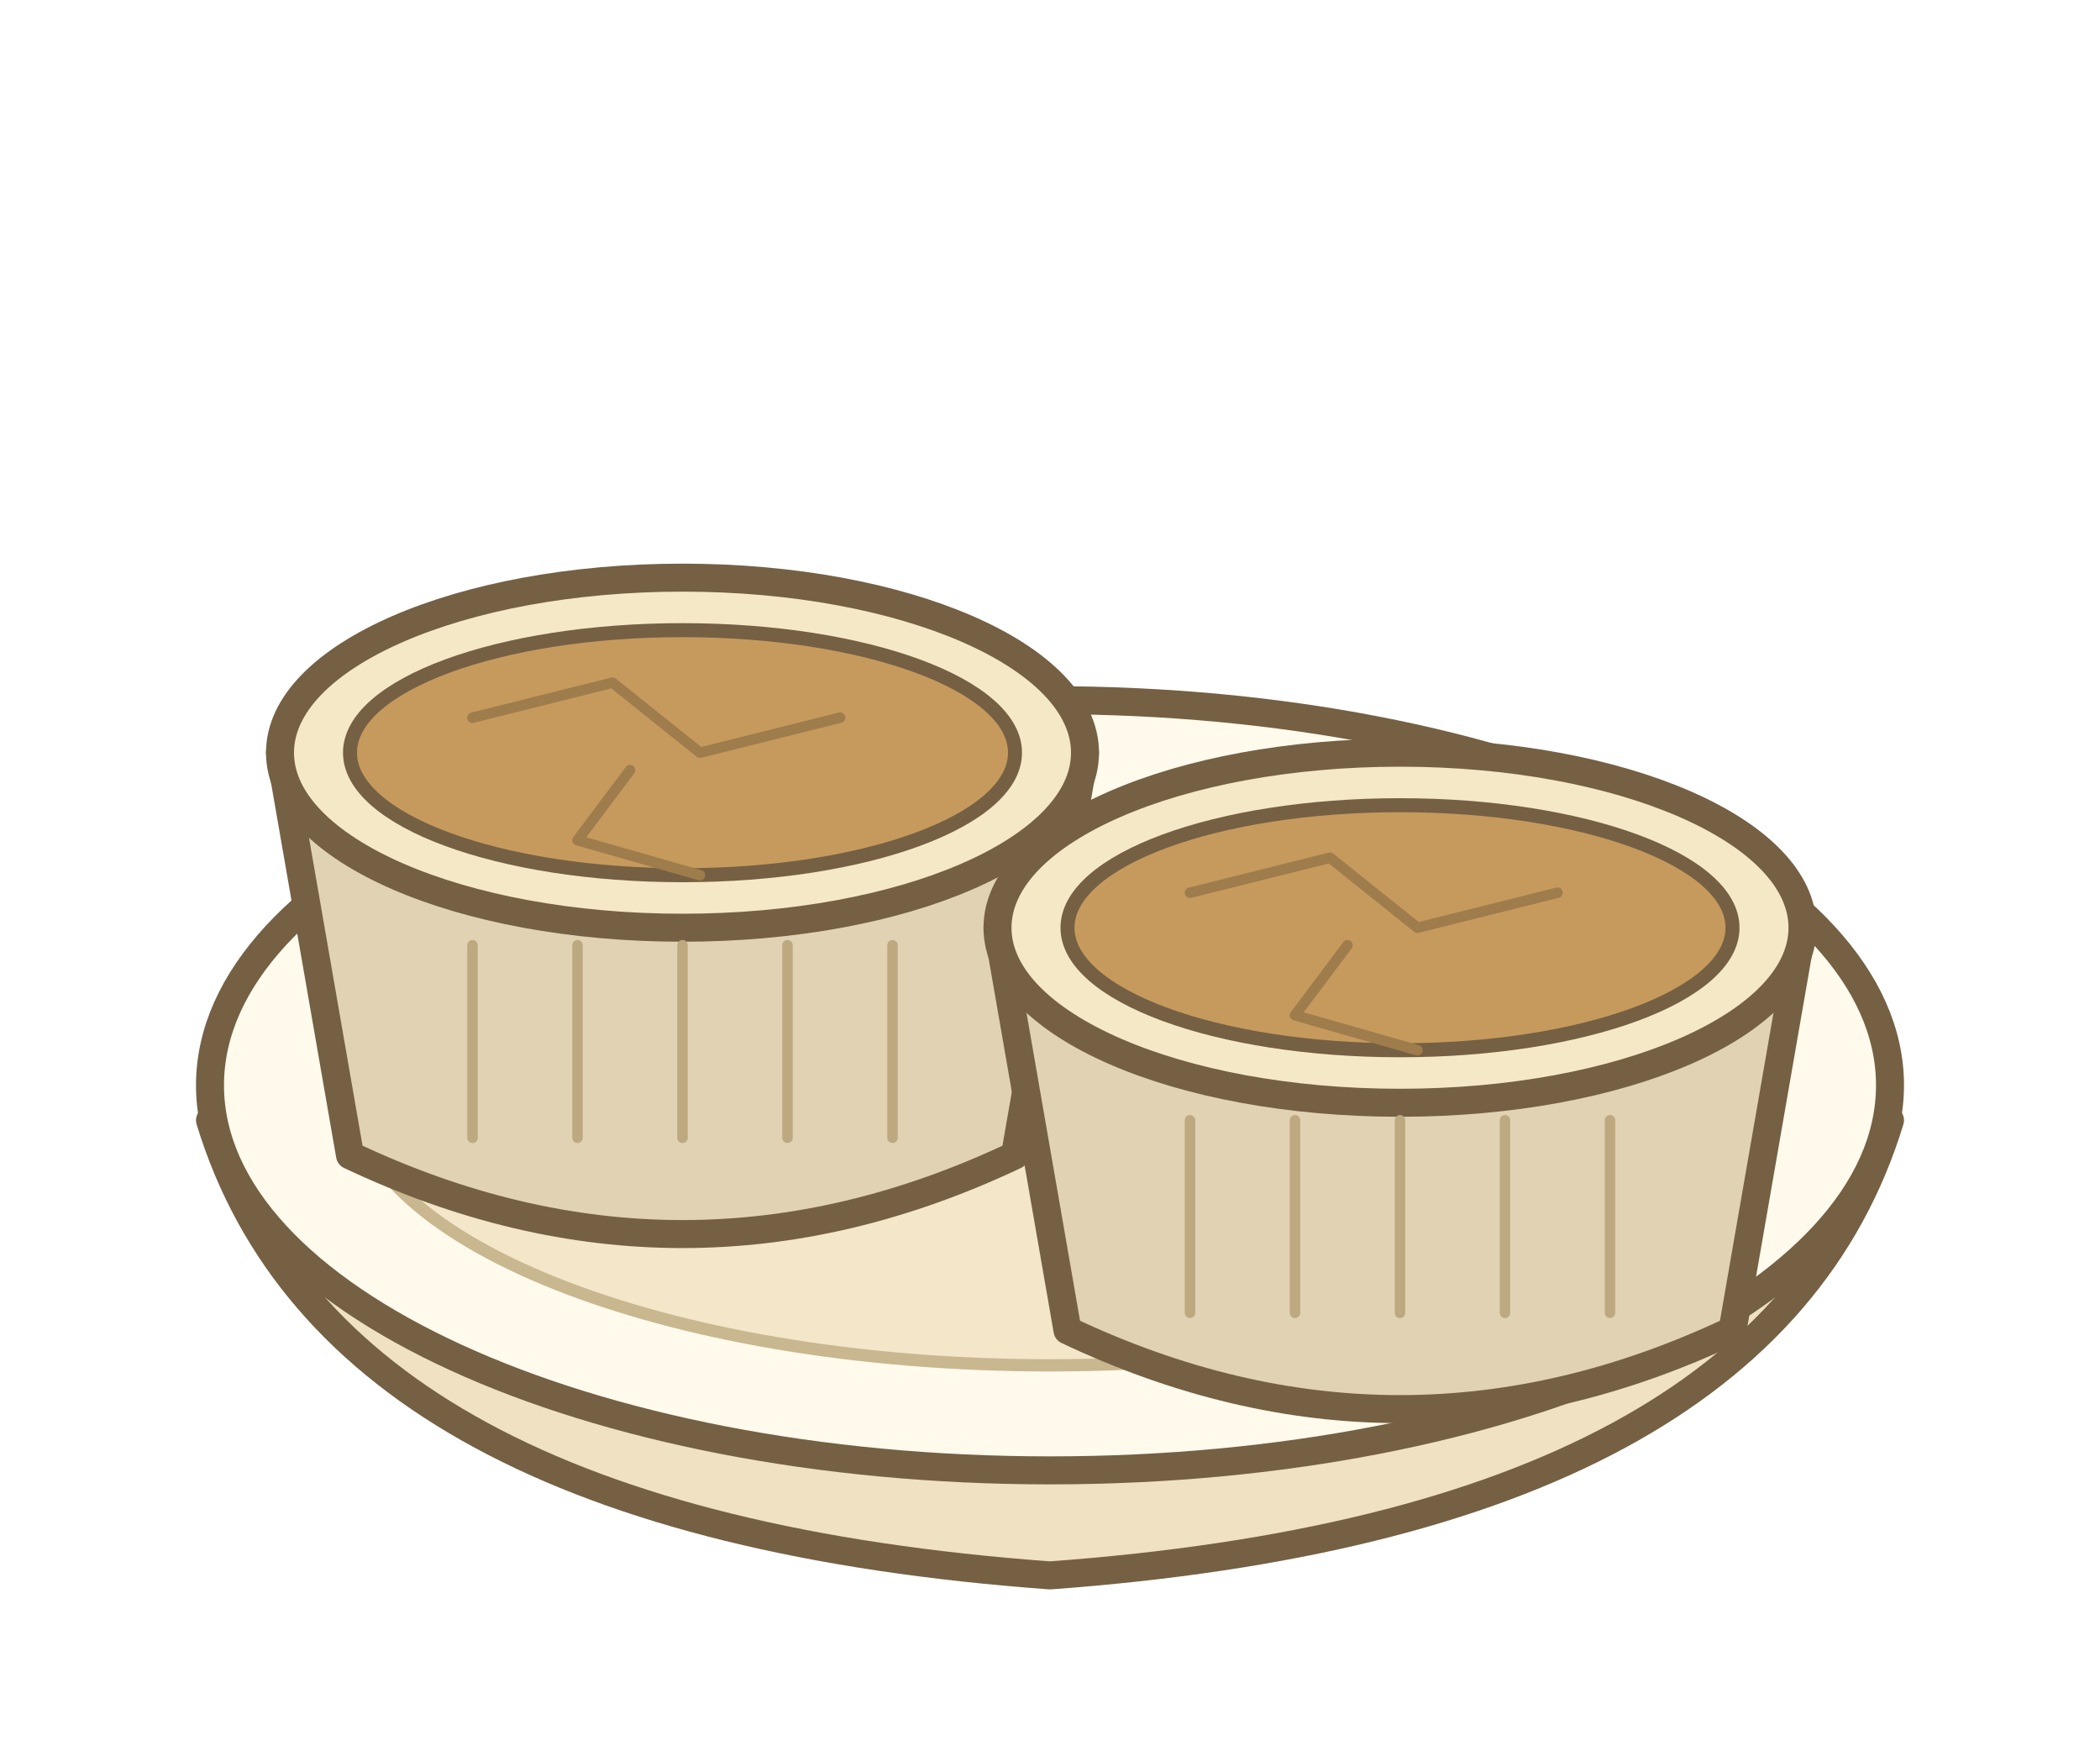
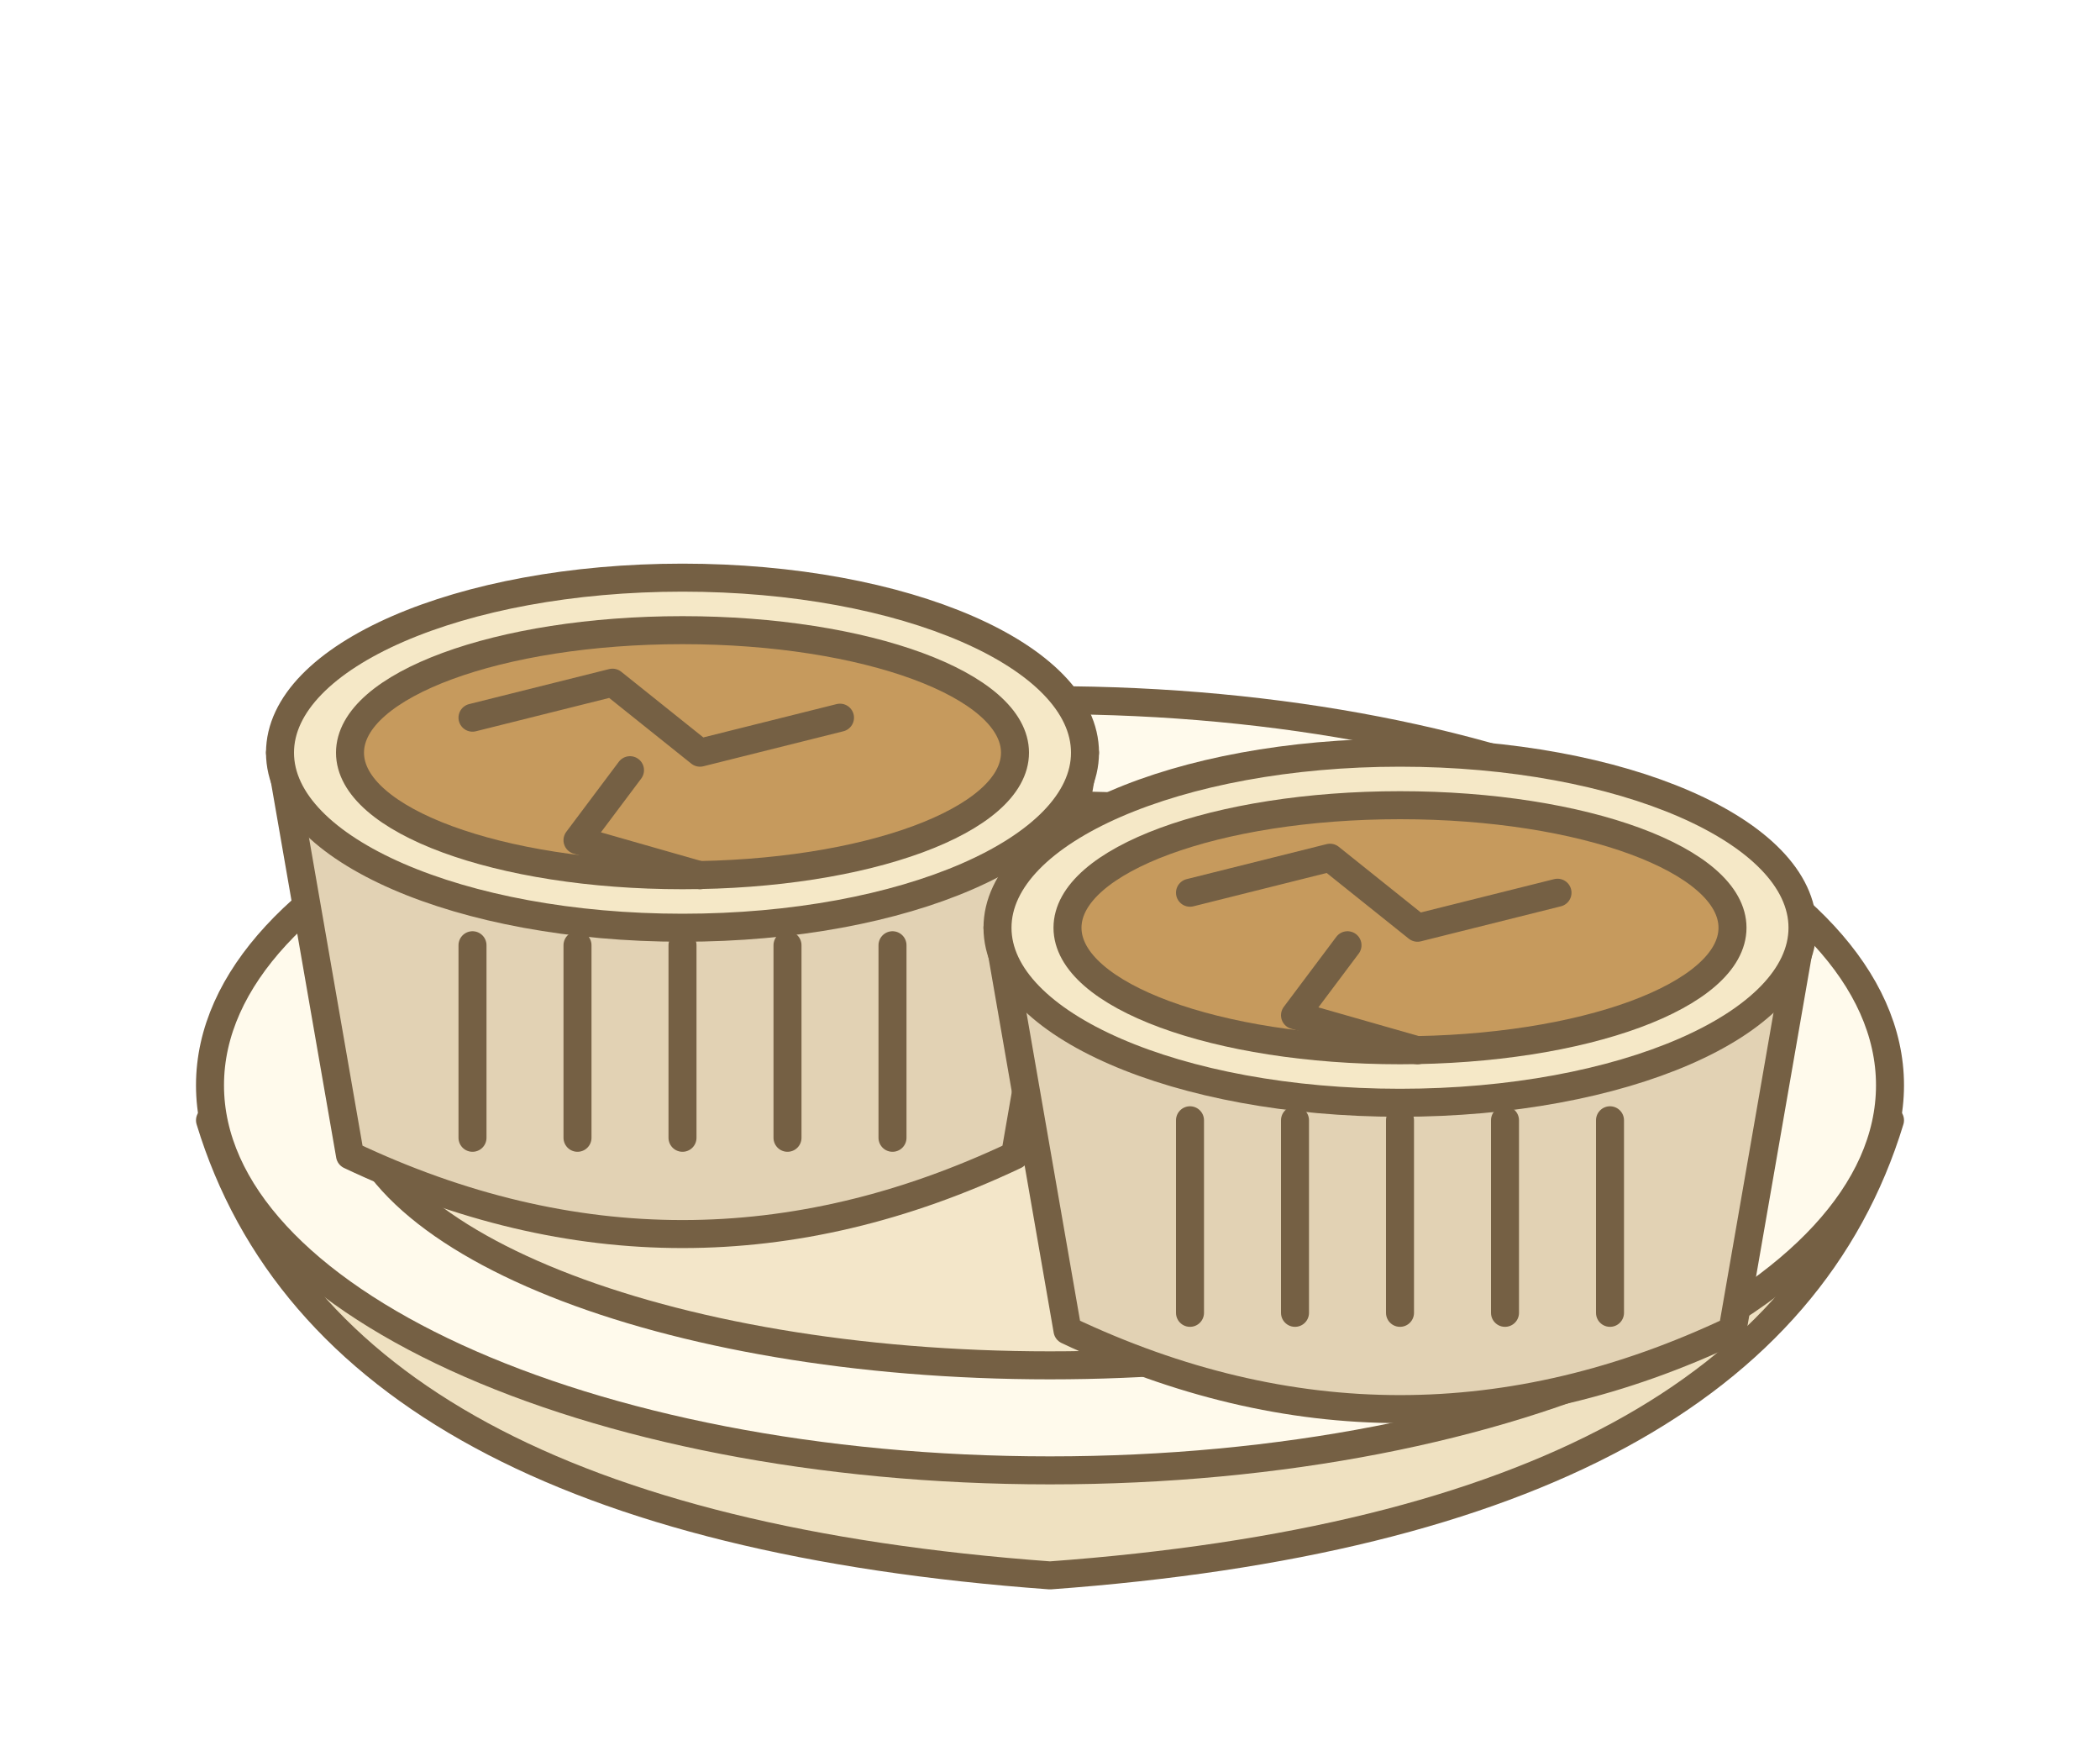
<svg xmlns="http://www.w3.org/2000/svg" width="120" height="100" viewBox="0 0 120 100">
  <g stroke-linecap="round" stroke-linejoin="round">
-     <path d="M12 64 Q19 87 60 90 Q101 87 108 64Z" fill="#EFE1C1" stroke="#756044" stroke-width="1.6" />
-     <ellipse cx="60" cy="62" rx="48" ry="22" fill="#FFFAEC" stroke="#756044" stroke-width="1.6" />
-     <ellipse cx="60" cy="62" rx="40" ry="16" fill="#F3E6C9" stroke="#C9B78F" stroke-width="0.7" />
-     <path d="M16 43 L20 66 Q39 75 58 66 L62 43Z" fill="#E2D2B4" stroke="#756044" stroke-width="1.6" />
-     <ellipse cx="39" cy="43" rx="23" ry="10" fill="#F5E8C7" stroke="#756044" stroke-width="1.6" />
-     <ellipse cx="39" cy="43" rx="19" ry="7" fill="#C69A5D" stroke="#756044" stroke-width="0.8" />
-     <path d="M27 54 l0 11" fill="none" stroke="#BDA980" stroke-width="0.6" />
-     <path d="M33 54 l0 11" fill="none" stroke="#BDA980" stroke-width="0.6" />
-     <path d="M39 54 l0 11" fill="none" stroke="#BDA980" stroke-width="0.6" />
-     <path d="M45 54 l0 11" fill="none" stroke="#BDA980" stroke-width="0.6" />
-     <path d="M51 54 l0 11" fill="none" stroke="#BDA980" stroke-width="0.6" />
-     <path d="M27 41 l8 -2 5 4 8 -2 M36 44 l-3 4 7 2" fill="none" stroke="#9E7C4C" stroke-width="0.6" />
-     <path d="M57 53 L61 76 Q80 85 99 76 L103 53Z" fill="#E2D2B4" stroke="#756044" stroke-width="1.6" />
-     <ellipse cx="80" cy="53" rx="23" ry="10" fill="#F5E8C7" stroke="#756044" stroke-width="1.6" />
-     <ellipse cx="80" cy="53" rx="19" ry="7" fill="#C69A5D" stroke="#756044" stroke-width="0.8" />
-     <path d="M68 64 l0 11" fill="none" stroke="#BDA980" stroke-width="0.6" />
-     <path d="M74 64 l0 11" fill="none" stroke="#BDA980" stroke-width="0.6" />
-     <path d="M80 64 l0 11" fill="none" stroke="#BDA980" stroke-width="0.6" />
-     <path d="M86 64 l0 11" fill="none" stroke="#BDA980" stroke-width="0.6" />
-     <path d="M92 64 l0 11" fill="none" stroke="#BDA980" stroke-width="0.6" />
-     <path d="M68 51 l8 -2 5 4 8 -2 M77 54 l-3 4 7 2" fill="none" stroke="#9E7C4C" stroke-width="0.6" />
+     <path d="M12 64 Q19 87 60 90 Q101 87 108 64Z" fill="#EFE1C1" stroke="#756044" stroke-width="1.6" stroke-linecap="round" stroke-linejoin="round" />
+     <ellipse cx="60" cy="62" rx="48" ry="22" fill="#FFFAEC" stroke="#756044" stroke-width="1.6" stroke-linecap="round" stroke-linejoin="round" />
+     <ellipse cx="60" cy="62" rx="40" ry="16" fill="#F3E6C9" stroke="#756044" stroke-width="1.6" stroke-linecap="round" stroke-linejoin="round" />
+     <path d="M16 43 L20 66 Q39 75 58 66 L62 43Z" fill="#E2D2B4" stroke="#756044" stroke-width="1.6" stroke-linecap="round" stroke-linejoin="round" />
+     <ellipse cx="39" cy="43" rx="23" ry="10" fill="#F5E8C7" stroke="#756044" stroke-width="1.6" stroke-linecap="round" stroke-linejoin="round" />
+     <ellipse cx="39" cy="43" rx="19" ry="7" fill="#C69A5D" stroke="#756044" stroke-width="1.6" stroke-linecap="round" stroke-linejoin="round" />
+     <path d="M27 54 l0 11" fill="none" stroke="#756044" stroke-width="1.6" stroke-linecap="round" stroke-linejoin="round" />
+     <path d="M33 54 l0 11" fill="none" stroke="#756044" stroke-width="1.6" stroke-linecap="round" stroke-linejoin="round" />
+     <path d="M39 54 l0 11" fill="none" stroke="#756044" stroke-width="1.6" stroke-linecap="round" stroke-linejoin="round" />
+     <path d="M45 54 l0 11" fill="none" stroke="#756044" stroke-width="1.6" stroke-linecap="round" stroke-linejoin="round" />
+     <path d="M51 54 l0 11" fill="none" stroke="#756044" stroke-width="1.6" stroke-linecap="round" stroke-linejoin="round" />
+     <path d="M27 41 l8 -2 5 4 8 -2 M36 44 l-3 4 7 2" fill="none" stroke="#756044" stroke-width="1.6" stroke-linecap="round" stroke-linejoin="round" />
+     <path d="M57 53 L61 76 Q80 85 99 76 L103 53Z" fill="#E2D2B4" stroke="#756044" stroke-width="1.6" stroke-linecap="round" stroke-linejoin="round" />
+     <ellipse cx="80" cy="53" rx="23" ry="10" fill="#F5E8C7" stroke="#756044" stroke-width="1.6" stroke-linecap="round" stroke-linejoin="round" />
+     <ellipse cx="80" cy="53" rx="19" ry="7" fill="#C69A5D" stroke="#756044" stroke-width="1.6" stroke-linecap="round" stroke-linejoin="round" />
+     <path d="M68 64 l0 11" fill="none" stroke="#756044" stroke-width="1.6" stroke-linecap="round" stroke-linejoin="round" />
+     <path d="M74 64 l0 11" fill="none" stroke="#756044" stroke-width="1.6" stroke-linecap="round" stroke-linejoin="round" />
+     <path d="M80 64 l0 11" fill="none" stroke="#756044" stroke-width="1.6" stroke-linecap="round" stroke-linejoin="round" />
+     <path d="M86 64 l0 11" fill="none" stroke="#756044" stroke-width="1.6" stroke-linecap="round" stroke-linejoin="round" />
+     <path d="M92 64 l0 11" fill="none" stroke="#756044" stroke-width="1.6" stroke-linecap="round" stroke-linejoin="round" />
+     <path d="M68 51 l8 -2 5 4 8 -2 M77 54 l-3 4 7 2" fill="none" stroke="#756044" stroke-width="1.6" stroke-linecap="round" stroke-linejoin="round" />
  </g>
</svg>
